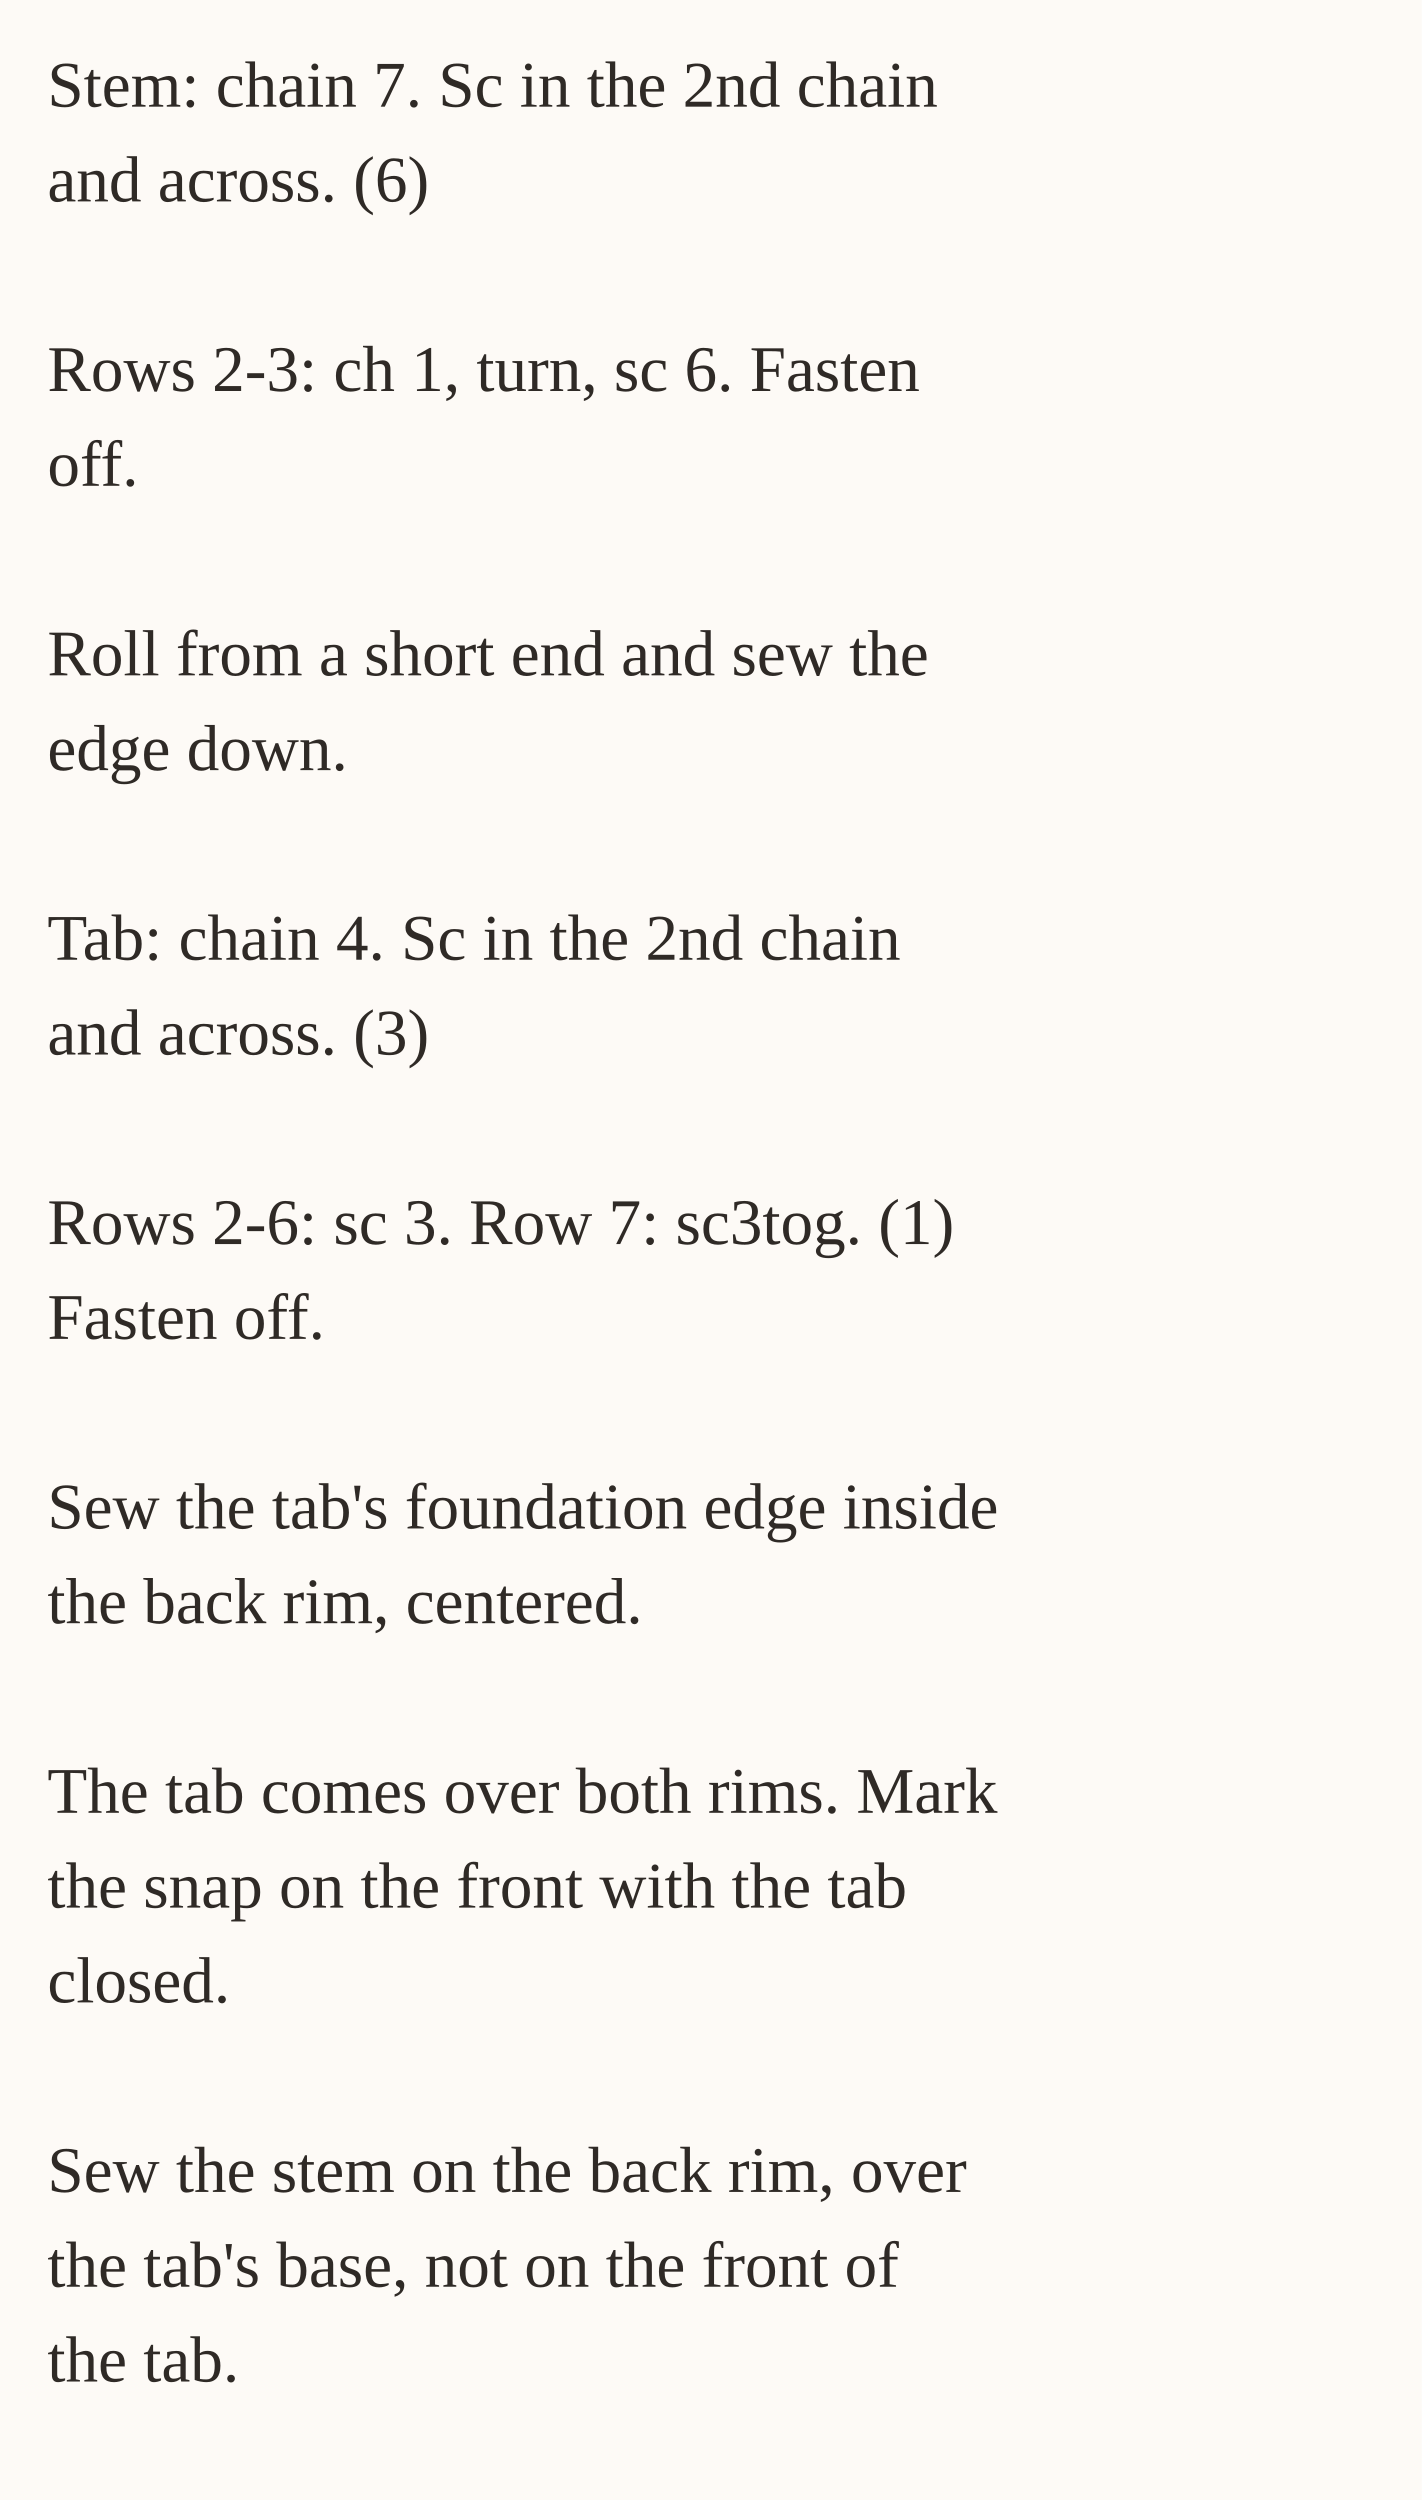
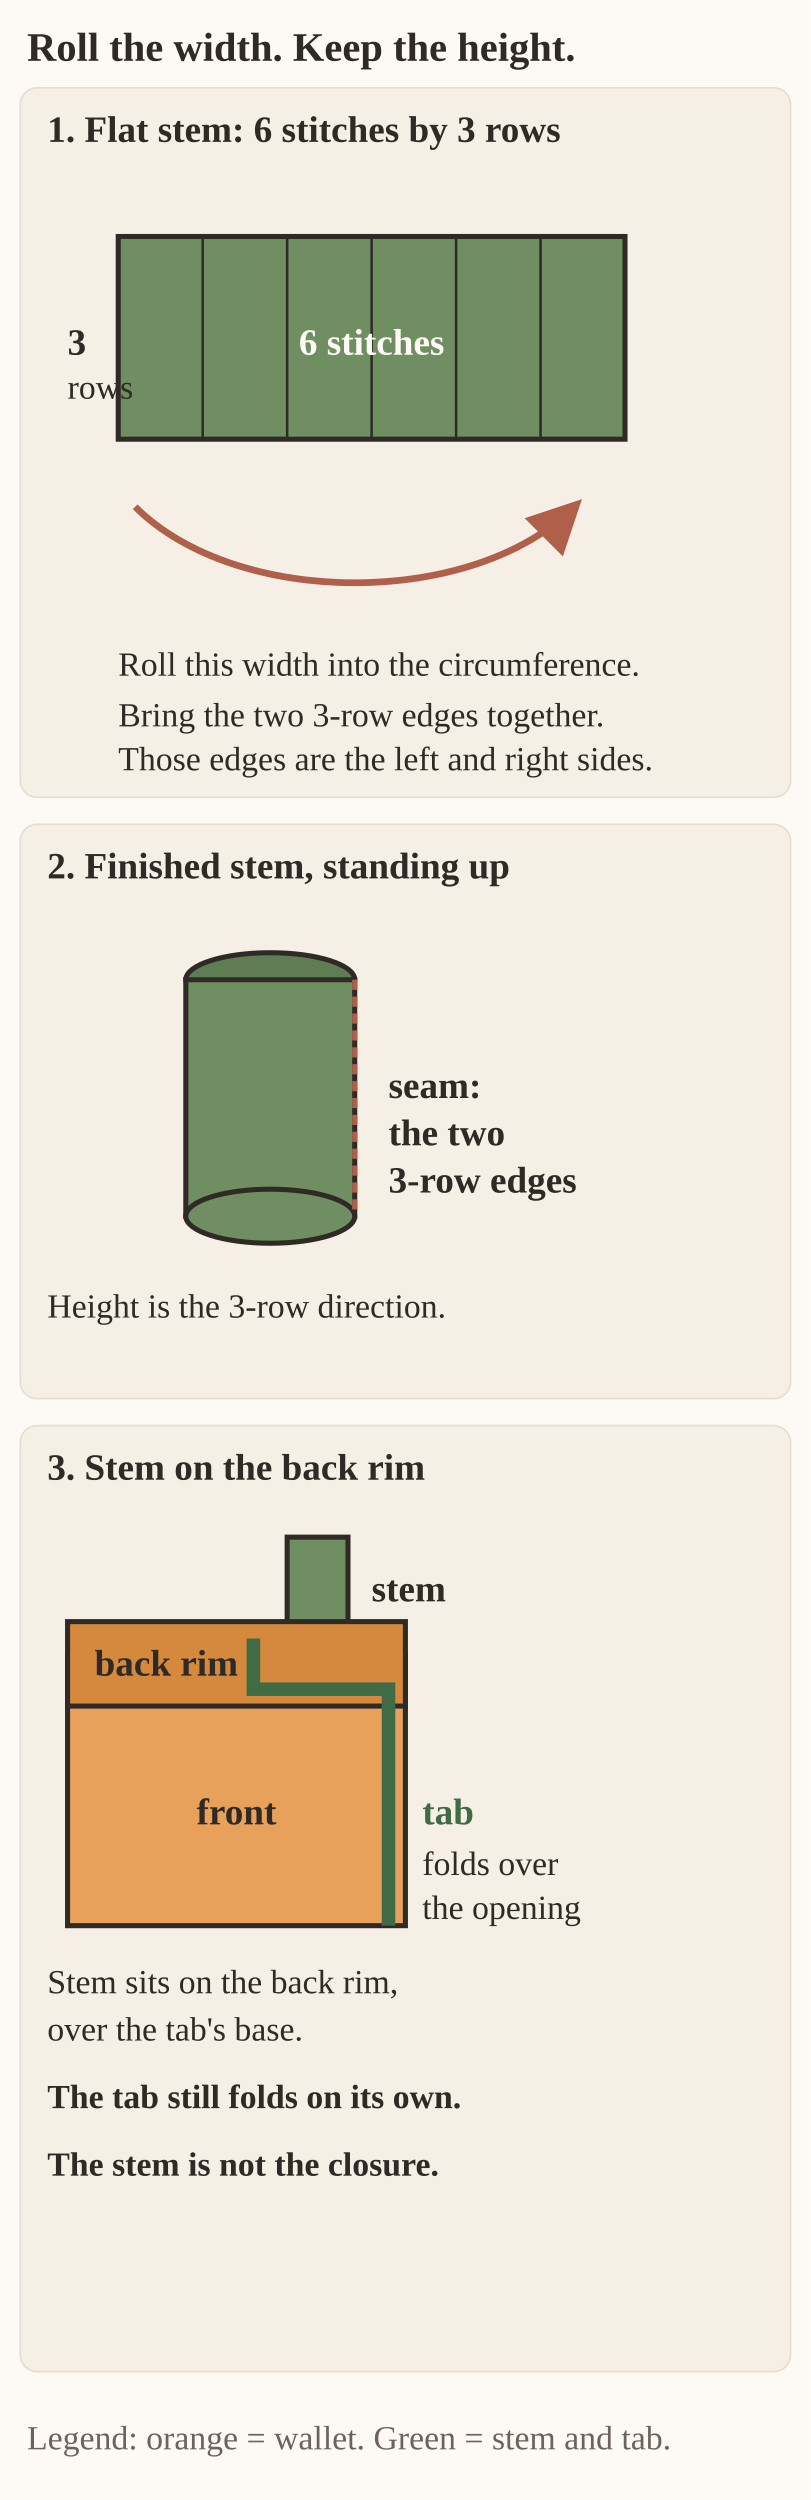
- <svg xmlns="http://www.w3.org/2000/svg" viewBox="0 0 480 844" role="img">
-   <rect width="480" height="844" fill="#fdfaf6" />
-   <g font-family="Georgia, Times New Roman, serif">
-     <text x="16" y="36" font-size="22" fill="#2f2a26">Stem: chain 7. Sc in the 2nd chain</text>
-     <text x="16" y="68" font-size="22" fill="#2f2a26">and across. (6)</text>
-     <text x="16" y="132" font-size="22" fill="#2f2a26">Rows 2-3: ch 1, turn, sc 6. Fasten</text>
-     <text x="16" y="164" font-size="22" fill="#2f2a26">off.</text>
-     <text x="16" y="228" font-size="22" fill="#2f2a26">Roll from a short end and sew the</text>
-     <text x="16" y="260" font-size="22" fill="#2f2a26">edge down.</text>
-     <text x="16" y="324" font-size="22" fill="#2f2a26">Tab: chain 4. Sc in the 2nd chain</text>
-     <text x="16" y="356" font-size="22" fill="#2f2a26">and across. (3)</text>
-     <text x="16" y="420" font-size="22" fill="#2f2a26">Rows 2-6: sc 3. Row 7: sc3tog. (1)</text>
-     <text x="16" y="452" font-size="22" fill="#2f2a26">Fasten off.</text>
-     <text x="16" y="516" font-size="22" fill="#2f2a26">Sew the tab's foundation edge inside</text>
-     <text x="16" y="548" font-size="22" fill="#2f2a26">the back rim, centered.</text>
-     <text x="16" y="612" font-size="22" fill="#2f2a26">The tab comes over both rims. Mark</text>
-     <text x="16" y="644" font-size="22" fill="#2f2a26">the snap on the front with the tab</text>
-     <text x="16" y="676" font-size="22" fill="#2f2a26">closed.</text>
-     <text x="16" y="740" font-size="22" fill="#2f2a26">Sew the stem on the back rim, over</text>
-     <text x="16" y="772" font-size="22" fill="#2f2a26">the tab's base, not on the front of</text>
-     <text x="16" y="804" font-size="22" fill="#2f2a26">the tab.</text>
-   </g>
+ <svg xmlns="http://www.w3.org/2000/svg" viewBox="0 0 480 1480" role="img">
+   <rect width="480" height="1480" fill="#fdfaf6" />
+   <style>text{font-family:Georgia,"Times New Roman",serif}</style>
+   <defs>
+     <marker id="ah" viewBox="0 0 10 10" refX="8" refY="5" markerWidth="8" markerHeight="8" orient="auto-start-reverse">
+       <path d="M0 0L10 5L0 10z" fill="#b0604a" />
+     </marker>
+     <pattern id="hatch" width="8" height="8" patternUnits="userSpaceOnUse">
+       <path d="M0 8L8 0" stroke="#7d8b72" stroke-width="1.5" />
+     </pattern>
+   </defs>
+   <text x="16" y="36" font-size="24" fill="#2f2a26" text-anchor="start" font-weight="bold">Roll the width. Keep the height.</text>
+   <rect x="12" y="52" width="456" height="420" rx="10" fill="#f6efe6" stroke="#e6ddd1" />
+   <text x="28" y="84" font-size="22" fill="#2f2a26" text-anchor="start" font-weight="bold">1. Flat stem: 6 stitches by 3 rows</text>
+   <rect x="70" y="140" width="300" height="120" fill="#6f8f62" stroke="#2f2a26" stroke-width="3" />
+   <line x1="120" y1="140" x2="120" y2="260" stroke="#2f2a26" stroke-width="1.5" />
+   <line x1="170" y1="140" x2="170" y2="260" stroke="#2f2a26" stroke-width="1.5" />
+   <line x1="220" y1="140" x2="220" y2="260" stroke="#2f2a26" stroke-width="1.5" />
+   <line x1="270" y1="140" x2="270" y2="260" stroke="#2f2a26" stroke-width="1.5" />
+   <line x1="320" y1="140" x2="320" y2="260" stroke="#2f2a26" stroke-width="1.5" />
+   <text x="220" y="210" font-size="22" fill="#fdfaf6" text-anchor="middle" font-weight="bold">6 stitches</text>
+   <text x="40" y="210" font-size="22" fill="#2f2a26" text-anchor="start" font-weight="bold">3</text>
+   <text x="40" y="236" font-size="20" fill="#2f2a26" text-anchor="start">rows</text>
+   <path d="M80 300 C140 360, 280 360, 340 300" fill="none" stroke="#b0604a" stroke-width="4" marker-end="url(#ah)" />
+   <text x="70" y="400" font-size="20" fill="#2f2a26" text-anchor="start">Roll this width into the circumference.</text>
+   <text x="70" y="430" font-size="20" fill="#2f2a26" text-anchor="start">Bring the two 3-row edges together.</text>
+   <text x="70" y="456" font-size="20" fill="#2f2a26" text-anchor="start">Those edges are the left and right sides.</text>
+   <rect x="12" y="488" width="456" height="340" rx="10" fill="#f6efe6" stroke="#e6ddd1" />
+   <text x="28" y="520" font-size="22" fill="#2f2a26" text-anchor="start" font-weight="bold">2. Finished stem, standing up</text>
+   <ellipse cx="160" cy="580" rx="50" ry="16" fill="#5f7d54" stroke="#2f2a26" stroke-width="3" />
+   <rect x="110" y="580" width="100" height="140" fill="#6f8f62" stroke="#2f2a26" stroke-width="3" />
+   <ellipse cx="160" cy="720" rx="50" ry="16" fill="#6f8f62" stroke="#2f2a26" stroke-width="3" />
+   <line x1="210" y1="580" x2="210" y2="720" stroke="#b0604a" stroke-width="3" stroke-dasharray="6 4" />
+   <text x="230" y="650" font-size="22" fill="#2f2a26" text-anchor="start" font-weight="bold">seam:</text>
+   <text x="230" y="678" font-size="22" fill="#2f2a26" text-anchor="start" font-weight="bold">the two</text>
+   <text x="230" y="706" font-size="22" fill="#2f2a26" text-anchor="start" font-weight="bold">3-row edges</text>
+   <text x="28" y="780" font-size="20" fill="#2f2a26" text-anchor="start">Height is the 3-row direction.</text>
+   <rect x="12" y="844" width="456" height="560" rx="10" fill="#f6efe6" stroke="#e6ddd1" />
+   <text x="28" y="876" font-size="22" fill="#2f2a26" text-anchor="start" font-weight="bold">3. Stem on the back rim</text>
+   <rect x="170" y="910" width="36" height="60" fill="#6f8f62" stroke="#2f2a26" stroke-width="3" />
+   <text x="220" y="948" font-size="22" fill="#2f2a26" text-anchor="start" font-weight="bold">stem</text>
+   <rect x="40" y="980" width="200" height="160" fill="#e7a15a" stroke="#2f2a26" stroke-width="3" />
+   <text x="140" y="1080" font-size="22" fill="#2f2a26" text-anchor="middle" font-weight="bold">front</text>
+   <rect x="40" y="960" width="200" height="50" fill="#d4893c" stroke="#2f2a26" stroke-width="3" />
+   <text x="56" y="992" font-size="22" fill="#2f2a26" text-anchor="start" font-weight="bold">back rim</text>
+   <path d="M150 970 v30 h80 v140" fill="none" stroke="#3f6b45" stroke-width="8" />
+   <text x="250" y="1080" font-size="22" fill="#3f6b45" text-anchor="start" font-weight="bold">tab</text>
+   <text x="250" y="1110" font-size="20" fill="#2f2a26" text-anchor="start">folds over</text>
+   <text x="250" y="1136" font-size="20" fill="#2f2a26" text-anchor="start">the opening</text>
+   <text x="28" y="1180" font-size="20" fill="#2f2a26" text-anchor="start">Stem sits on the back rim,</text>
+   <text x="28" y="1208" font-size="20" fill="#2f2a26" text-anchor="start">over the tab's base.</text>
+   <text x="28" y="1248" font-size="20" fill="#2f2a26" text-anchor="start" font-weight="bold">The tab still folds on its own.</text>
+   <text x="28" y="1288" font-size="20" fill="#2f2a26" text-anchor="start" font-weight="bold">The stem is not the closure.</text>
+   <text x="16" y="1450" font-size="20" fill="#6d635a" text-anchor="start">Legend: orange = wallet. Green = stem and tab.</text>
</svg>
